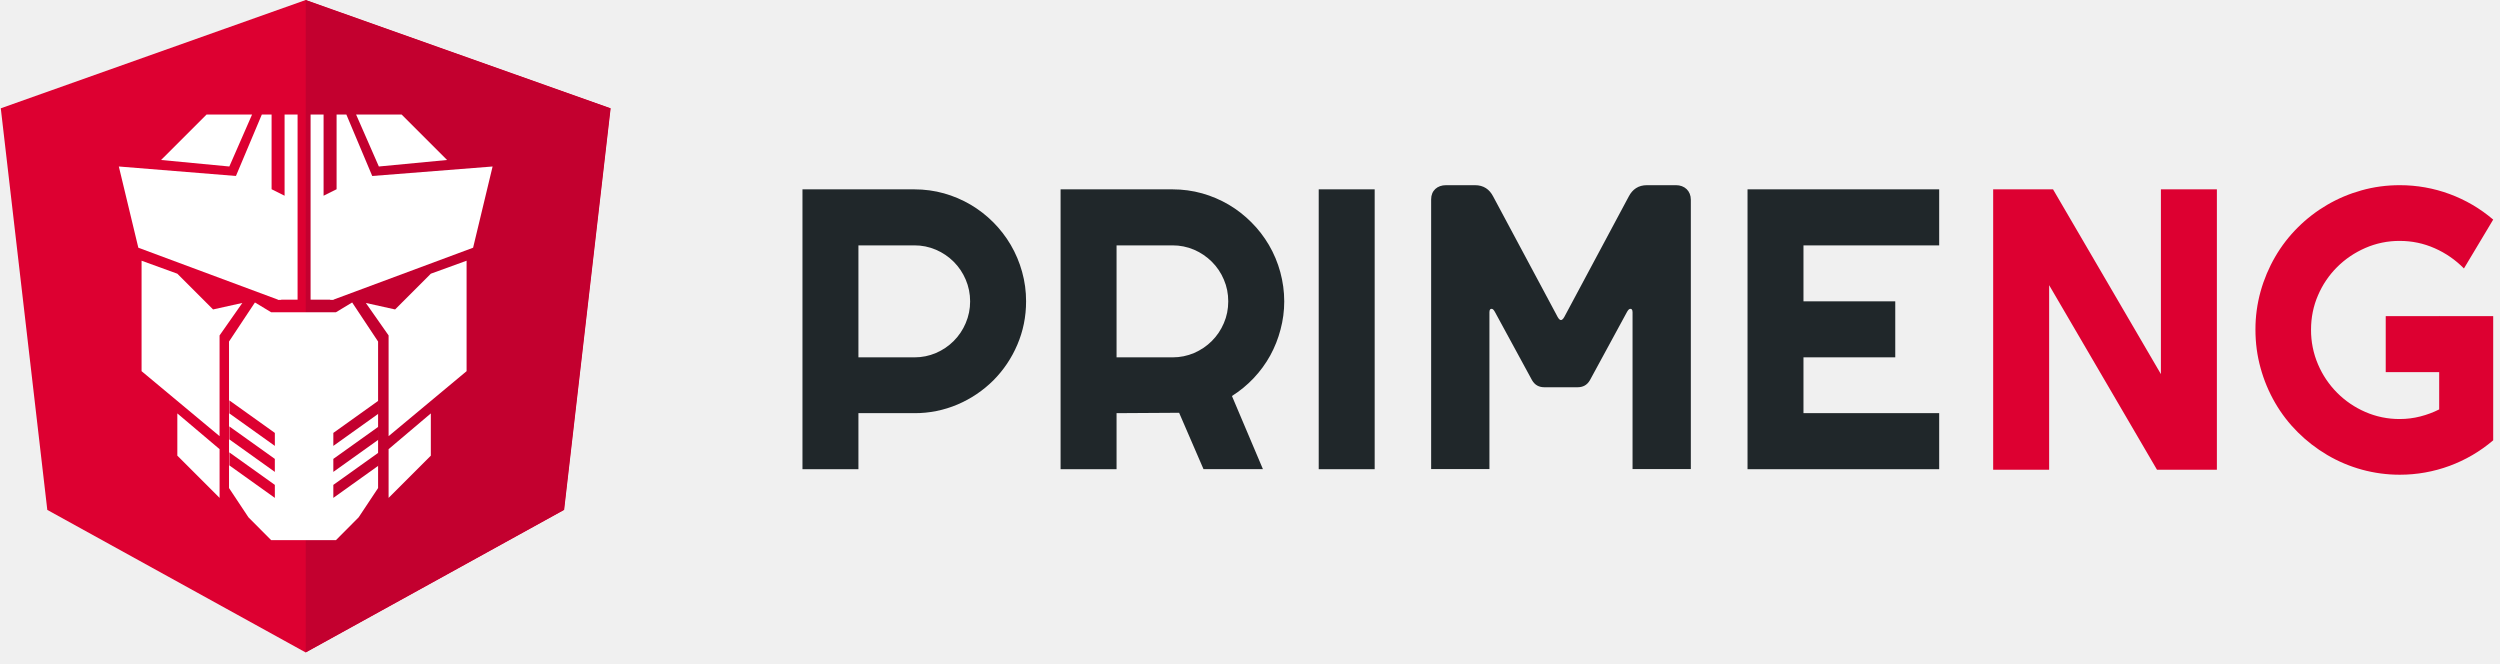
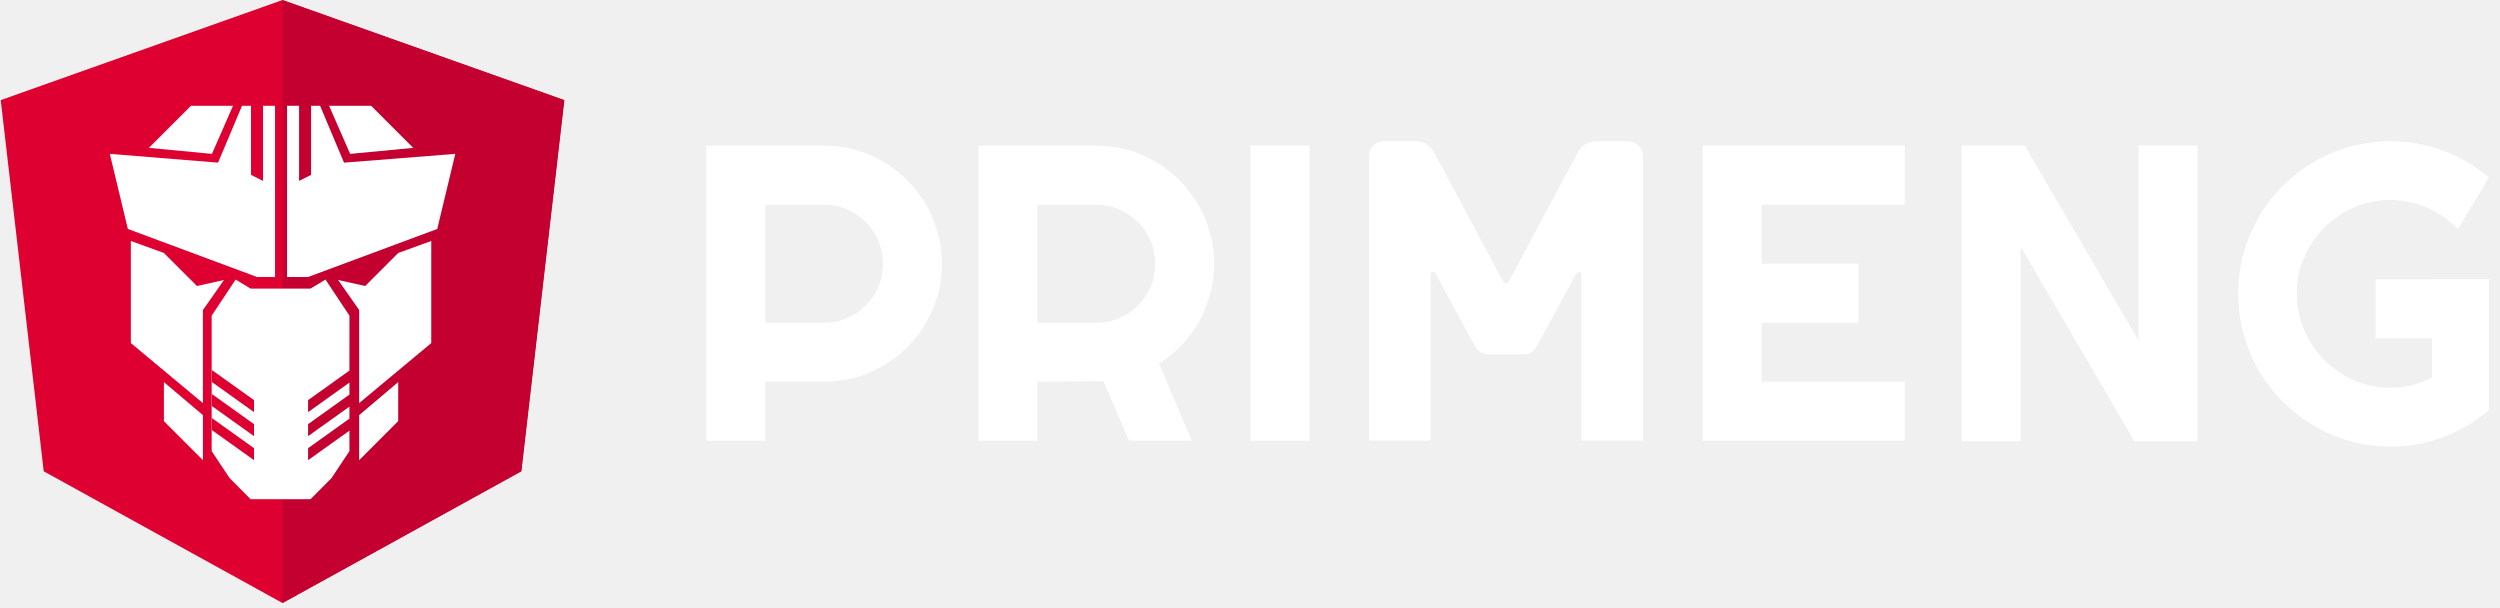
- <svg xmlns="http://www.w3.org/2000/svg" xmlns:xlink="http://www.w3.org/1999/xlink" width="162" height="43" viewBox="0 0 162 43">
+ <svg xmlns="http://www.w3.org/2000/svg" xmlns:xlink="http://www.w3.org/1999/xlink" width="177px" height="43px" viewBox="0 0 177 43" version="1.1">
  <defs>
-     <path id="prefix__a" d="M19.81 0L19.81 0 19.81 0 0.051 7.018 3.065 33.042 19.81 42.28 19.81 42.28 19.81 42.28 36.555 33.042 39.569 7.018z" />
+     <polygon id="path-1" points="20.005 0 20.005 0 20.005 0 0.052 7.087 3.095 33.367 20.005 42.696 20.005 42.696 20.005 42.696 36.915 33.367 39.958 7.087" />
  </defs>
-   <g fill="none" fill-rule="evenodd">
-     <g fill-rule="nonzero">
-       <path fill="#20272A" d="M3.626 18.402H0V.27h7.25c.664 0 1.305.087 1.923.26a7.337 7.337 0 011.724.734 7.356 7.356 0 012.602 2.61 7.33 7.33 0 01.731 1.733 6.99 6.99 0 01.26 1.921c0 .995-.191 1.933-.569 2.813a7.332 7.332 0 01-1.551 2.307 7.397 7.397 0 01-2.306 1.556 7.04 7.04 0 01-2.815.569H3.626v3.629zm0-14.502v7.257h3.623c.5 0 .964-.095 1.403-.284a3.629 3.629 0 001.926-1.935 3.53 3.53 0 00.286-1.41c0-.497-.096-.966-.286-1.41a3.625 3.625 0 00-.777-1.156 3.663 3.663 0 00-1.15-.778A3.486 3.486 0 007.25 3.9H3.626zM20.353 18.402h-3.627V.27h7.253c.661 0 1.304.087 1.922.26a7.36 7.36 0 011.723.734 7.323 7.323 0 011.462 1.138c.445.442.822.933 1.139 1.471a7.276 7.276 0 01.994 3.655c0 .623-.082 1.231-.239 1.82a7.371 7.371 0 01-.666 1.683 7.243 7.243 0 01-2.484 2.63l2.008 4.74h-3.851l-1.58-3.653-4.054.025v3.629zm0-14.502v7.257h3.625c.497 0 .961-.095 1.403-.284.435-.19.82-.449 1.148-.778.33-.33.59-.715.777-1.157.192-.442.284-.912.284-1.41 0-.497-.092-.966-.284-1.41a3.603 3.603 0 00-.777-1.156 3.719 3.719 0 00-1.148-.778 3.507 3.507 0 00-1.403-.284h-3.625zM37.079 18.402L33.453 18.402 33.453.27 37.079.27zM73.659 18.402L61.24 18.402 61.24.27 73.659.27 73.659 3.9 64.865 3.9 64.865 7.528 70.813 7.528 70.813 11.157 64.865 11.157 64.865 14.773 73.659 14.773zM54.726 0c-.564 0-.938.269-1.18.727l-4.099 7.662c-.108.215-.19.349-.297.349-.106 0-.187-.134-.295-.349l-4.1-7.662C44.516.269 44.14 0 43.577 0h-1.875c-.563 0-.964.349-.964.914v17.482h3.777V8.228c0-.188.081-.216.134-.216.081 0 .134.054.214.188l2.413 4.437c.187.322.455.457.805.457h2.141c.35 0 .618-.135.805-.457l2.41-4.437c.083-.134.136-.188.217-.188.053 0 .135.028.135.216V18.396h3.777V.94c0-.565-.4-.941-.966-.941h-1.873z" transform="translate(52 12)" />
-       <path fill="#DD0031" d="M91.654 18.438L87.773 18.438 80.784 6.478 80.784 18.438 77.157 18.438 77.157.27 81.037.27 88.027 12.242 88.027.27 91.654.27zM106.06 8.465v.02h-3.465v3.631h3.464v2.414a6.037 6.037 0 01-1.227.457c-.429.11-.872.166-1.327.166a5.5 5.5 0 01-2.23-.457 5.851 5.851 0 01-3.065-3.078 5.615 5.615 0 01-.455-2.255c0-.794.152-1.54.456-2.236a5.79 5.79 0 011.238-1.825c.522-.52 1.13-.93 1.826-1.235a5.503 5.503 0 012.23-.456c.792 0 1.546.158 2.263.475a6.079 6.079 0 011.895 1.311l1.896-3.167A9.29 9.29 0 00103.505 0c-.86 0-1.687.112-2.483.336a9.401 9.401 0 00-4.127 2.407 9.114 9.114 0 00-1.465 1.9 9.605 9.605 0 00-.942 2.236 9.121 9.121 0 00-.335 2.484c0 .861.111 1.693.335 2.495a9.54 9.54 0 00.942 2.249c.403.696.893 1.33 1.465 1.9a9.641 9.641 0 001.896 1.468 9.235 9.235 0 004.714 1.287 9.304 9.304 0 006.054-2.23V8.486h-3.482l-.018-.02z" transform="translate(52 12)" />
-     </g>
-     <mask id="prefix__b" fill="#fff">
-       <use xlink:href="#prefix__a" />
-     </mask>
-     <use fill="#DD0031" fill-rule="nonzero" xlink:href="#prefix__a" />
-     <path fill="#C3002F" d="M19.81 0L19.81 4.693 19.81 4.672 19.81 26.087 19.81 26.087 19.81 42.28 19.81 42.28 36.555 33.042 39.569 7.018z" mask="url(#prefix__b)" />
-     <g>
-       <path fill="#FFF" fill-rule="nonzero" d="M17.902 12.632L16.006 12.211 17.481 14.316 17.481 20.843 22.535 16.632 22.535 9.474 20.218 10.316z" transform="translate(7.7 7.42)" />
-       <path fill="#FFF" fill-rule="nonzero" d="M3.37 12.632L1.474 12.211 2.949 14.316 2.949 20.843 8.003 16.632 8.003 9.474 5.686 10.316z" transform="translate(7.7 7.42) matrix(-1 0 0 1 9.477 0)" />
-       <path fill="#FFF" d="M7.14 14.712L8.82 12.18 9.87 12.813 14.07 12.813 15.12 12.18 16.8 14.712 16.8 24.205 15.54 26.103 14.07 27.58 9.87 27.58 8.4 26.103 7.14 24.205z" transform="translate(7.7 7.42)" />
-       <g fill="#C3002F">
-         <path d="M0.345 1.275L3.965 1.43 3.446 2.094 -0.174 1.938z" transform="translate(7.7 7.42) translate(13.479 18.316) rotate(-38 1.895 1.684)" />
-         <path d="M0.345 2.959L3.965 3.115 3.446 3.778 -0.174 3.623z" transform="translate(7.7 7.42) translate(13.479 18.316) rotate(-38 1.895 3.369)" />
-         <path d="M0.345 4.643L3.965 4.799 3.446 5.462 -0.174 5.307z" transform="translate(7.7 7.42) translate(13.479 18.316) rotate(-38 1.895 5.053)" />
+   <g id="Organized-|-PrimeNG" stroke="none" stroke-width="1" fill="none" fill-rule="evenodd">
+     <g id="PrimeNG-Horizontal-Original" transform="translate(-4, -28)">
+       <g id="primeng-logo" transform="translate(4, 28)">
+         <g id="text-primeng" transform="translate(50, 10)" fill="#FFFFFF" fill-rule="nonzero">
+           <path d="M4.177,21.199 L0,21.199 L0,0.311 L8.351,0.311 C9.117,0.311 9.855,0.412 10.567,0.61 C11.272,0.809 11.933,1.091 12.553,1.456 C13.167,1.819 13.73,2.256 14.24,2.767 C14.751,3.277 15.187,3.842 15.55,4.462 C15.915,5.085 16.194,5.75 16.393,6.459 C16.594,7.169 16.692,7.904 16.692,8.672 C16.692,9.818 16.472,10.899 16.037,11.913 C15.603,12.928 15.003,13.814 14.25,14.57 C13.489,15.328 12.603,15.925 11.594,16.363 C10.578,16.8 9.498,17.018 8.351,17.018 L4.177,17.018 L4.177,21.199 L4.177,21.199 Z M4.177,4.493 L4.177,12.853 L8.351,12.853 C8.926,12.853 9.462,12.743 9.967,12.525 C10.472,12.307 10.916,12.009 11.291,11.63 C11.672,11.25 11.967,10.806 12.186,10.297 C12.405,9.788 12.515,9.246 12.515,8.673 C12.515,8.099 12.405,7.56 12.186,7.049 C11.967,6.539 11.672,6.095 11.291,5.716 C10.916,5.337 10.472,5.04 9.967,4.82 C9.462,4.601 8.926,4.493 8.351,4.493 L4.177,4.493 L4.177,4.493 Z" id="Shape" />
+           <path d="M23.447,21.199 L19.269,21.199 L19.269,0.311 L27.624,0.311 C28.385,0.311 29.126,0.412 29.838,0.61 C30.542,0.809 31.202,1.091 31.823,1.456 C32.438,1.819 32.997,2.256 33.507,2.767 C34.019,3.277 34.454,3.842 34.819,4.462 C35.184,5.085 35.464,5.75 35.662,6.459 C35.863,7.169 35.964,7.904 35.964,8.672 C35.964,9.39 35.87,10.09 35.689,10.769 C35.511,11.45 35.256,12.096 34.921,12.707 C34.584,13.318 34.176,13.881 33.69,14.397 C33.205,14.911 32.663,15.358 32.06,15.736 L34.373,21.198 L29.937,21.198 L28.118,16.99 L23.447,17.018 L23.447,21.199 L23.447,21.199 Z M23.447,4.493 L23.447,12.853 L27.623,12.853 C28.195,12.853 28.73,12.743 29.239,12.525 C29.74,12.307 30.184,12.009 30.561,11.63 C30.941,11.25 31.241,10.806 31.456,10.297 C31.677,9.788 31.783,9.246 31.783,8.673 C31.783,8.099 31.677,7.56 31.456,7.049 C31.241,6.539 30.941,6.095 30.561,5.716 C30.184,5.337 29.74,5.04 29.239,4.82 C28.73,4.601 28.195,4.493 27.623,4.493 L23.447,4.493 L23.447,4.493 Z" id="Shape" />
+           <polygon id="Shape" points="42.715 21.199 38.537 21.199 38.537 0.311 42.715 0.311" />
+           <polygon id="Shape" points="84.855 21.199 70.548 21.199 70.548 0.311 84.855 0.311 84.855 4.493 74.724 4.493 74.724 8.672 81.577 8.672 81.577 12.853 74.724 12.853 74.724 17.018 84.855 17.018" />
+           <path d="M63.044,0 C62.395,0 61.964,0.309 61.685,0.837 L56.963,9.664 C56.839,9.912 56.745,10.066 56.621,10.066 C56.499,10.066 56.406,9.911 56.281,9.664 L51.559,0.837 C51.28,0.309 50.849,0 50.2,0 L48.039,0 C47.39,0 46.929,0.402 46.929,1.053 L46.929,19.651 L46.929,20.759 L46.929,21.192 L47.453,21.192 L50.788,21.192 L51.28,21.192 L51.28,20.573 L51.28,19.651 L51.28,9.478 C51.28,9.262 51.373,9.23 51.434,9.23 C51.528,9.23 51.589,9.292 51.681,9.447 L54.46,14.557 C54.676,14.929 54.985,15.085 55.388,15.085 L57.855,15.085 C58.258,15.085 58.567,14.929 58.782,14.557 L61.559,9.447 C61.654,9.292 61.715,9.23 61.809,9.23 C61.87,9.23 61.963,9.262 61.963,9.478 L61.963,19.651 L61.963,20.573 L61.963,21.192 L62.455,21.192 L65.79,21.192 L66.315,21.192 L66.315,20.759 L66.315,19.651 L66.315,1.084 C66.315,0.433 65.853,0 65.202,0 L63.044,0 Z" id="Shape" />
+           <polygon id="Shape" points="105.585 21.24 101.114 21.24 93.063 7.463 93.063 21.24 88.885 21.24 88.885 0.311 93.355 0.311 101.407 14.103 101.407 0.311 105.585 0.311" />
+           <path d="M122.18,9.752 L122.18,9.775 L118.19,9.775 L118.19,13.958 L122.18,13.958 L122.18,16.739 C121.732,16.964 121.262,17.139 120.767,17.265 C120.272,17.392 119.762,17.456 119.238,17.456 C118.326,17.456 117.471,17.28 116.669,16.93 C115.867,16.58 115.167,16.103 114.565,15.5 C113.962,14.897 113.487,14.191 113.139,13.384 C112.789,12.576 112.614,11.71 112.614,10.786 C112.614,9.871 112.789,9.012 113.139,8.21 C113.487,7.407 113.962,6.706 114.565,6.108 C115.167,5.509 115.867,5.036 116.669,4.685 C117.47,4.335 118.326,4.16 119.238,4.16 C120.15,4.16 121.019,4.342 121.844,4.707 C122.669,5.072 123.397,5.575 124.028,6.218 L126.212,2.569 C125.242,1.741 124.159,1.107 122.966,0.664 C121.771,0.221 120.529,0 119.238,0 C118.248,0 117.294,0.129 116.377,0.387 C115.459,0.644 114.603,1.007 113.807,1.474 C113.012,1.941 112.284,2.503 111.624,3.16 C110.964,3.817 110.4,4.546 109.935,5.349 C109.469,6.152 109.107,7.011 108.85,7.924 C108.592,8.839 108.464,9.793 108.464,10.786 C108.464,11.779 108.592,12.736 108.85,13.66 C109.107,14.585 109.469,15.448 109.935,16.251 C110.4,17.053 110.964,17.783 111.624,18.439 C112.284,19.097 113.012,19.661 113.807,20.132 C114.603,20.605 115.459,20.97 116.377,21.228 C117.294,21.486 118.248,21.614 119.238,21.614 C120.529,21.614 121.771,21.393 122.966,20.951 C124.159,20.508 125.242,19.873 126.212,19.046 L126.212,13.957 L126.212,9.774 L122.201,9.774 L122.18,9.752 L122.18,9.752 Z" id="Shape" />
+         </g>
+         <g id="icon-primeng">
+           <g id="angular-back">
+             <mask id="mask-2" fill="white">
+               <use xlink:href="#path-1" />
+             </mask>
+             <use id="Shape" fill="#DD0031" fill-rule="nonzero" xlink:href="#path-1" />
+             <polygon id="Shape-path" fill="#C3002F" mask="url(#mask-2)" points="20.005 0 20.005 4.739 20.005 4.718 20.005 26.343 20.005 26.343 20.005 42.696 20.005 42.696 36.915 33.367 39.958 7.087" />
+           </g>
+           <g id="head" transform="translate(7.77568, 7.492928)" fill="#FFFFFF">
+             <polygon id="chick-right" fill-rule="nonzero" points="18.078 12.756 16.164 12.331 17.652 14.457 17.652 21.048 22.757 16.796 22.757 9.567 20.417 10.418" />
+             <polygon id="chick-left" fill-rule="nonzero" transform="translate(4.78527, 15.30746) scale(-1, 1) translate(-4.78527, -15.30746) " points="3.403 12.756 1.489 12.331 2.978 14.457 2.978 21.048 8.082 16.796 8.082 9.567 5.742 10.418" />
+             <path d="M15.269,12.3 L16.965,14.856 L16.964,18.744 L14.037,20.835 L14.037,21.686 L16.964,19.595 L16.964,20.445 L14.037,22.536 L14.037,23.387 L16.964,21.296 L16.964,22.146 L14.037,24.237 L14.037,25.088 L16.964,22.997 L16.965,24.443 L15.693,26.36 L14.208,27.851 L9.967,27.851 L8.483,26.36 L7.21,24.443 L7.21,14.856 L8.907,12.3 L9.967,12.939 L14.208,12.939 L15.269,12.3 Z M7.231,22.11 L7.231,22.961 L10.209,25.088 L10.208,24.237 L7.231,22.11 Z M7.231,20.409 L7.231,21.26 L10.209,23.387 L10.208,22.536 L7.231,20.409 Z M7.231,18.709 L7.231,19.559 L10.209,21.686 L10.208,20.835 L7.231,18.709 Z" id="mask" />
+             <polygon id="bottom-chick-right" fill-rule="nonzero" points="17.652 25.087 20.417 22.323 20.417 19.56 17.652 21.898" />
+             <polygon id="bottom-chick-left" fill-rule="nonzero" transform="translate(5.210627, 22.32338) scale(-1, 1) translate(-5.210627, -22.32338) " points="3.828 25.087 6.593 22.323 6.593 19.56 3.828 21.898" />
+             <path d="M13.399,2.70894418e-14 L13.399,5.315 L14.249,4.89 L14.249,2.70894418e-14 L14.888,0 L16.589,4.039 L14.037,12.118 L12.548,12.118 L12.548,0 L13.399,2.70894418e-14 Z M9.996,4.89 L10.847,5.315 L10.847,0 L11.697,0 L11.697,12.118 L10.421,12.118 L7.656,4.039 L9.358,0 L9.996,0 L9.996,4.89 Z" />
+             <polygon id="head-left" fill-rule="nonzero" points="10.421 12.118 1.276 8.717 0 3.402 7.869 4.039 10.634 12.118" />
+             <polygon id="head-right" fill-rule="nonzero" transform="translate(19.14108, 7.760031) scale(-1, 1) translate(-19.14108, -7.760031) " points="24.245 12.118 15.1 8.717 13.824 3.402 21.906 4.039 24.458 12.118" />
+             <polygon id="ear-right" fill-rule="nonzero" points="17.014 3.402 21.481 2.976 18.503 0 15.526 0" />
+             <polygon id="ear-left" fill-rule="nonzero" transform="translate(5.742324, 1.700829) scale(-1, 1) translate(-5.742324, -1.700829) " points="4.254 3.402 8.72 2.976 5.742 0 2.765 0" />
+           </g>
+         </g>
      </g>
-       <g fill="#DD0031">
-         <path d="M0.345 1.275L3.965 1.43 3.446 2.094 -0.174 1.938z" transform="translate(7.7 7.42) translate(6.74 18.316) scale(-1 1) rotate(-38 0 7.19)" />
-         <path d="M0.345 2.959L3.965 3.115 3.446 3.778 -0.174 3.623z" transform="translate(7.7 7.42) translate(6.74 18.316) scale(-1 1) rotate(-38 0 8.873)" />
-         <path d="M0.345 4.643L3.965 4.799 3.446 5.462 -0.174 5.307z" transform="translate(7.7 7.42) translate(6.74 18.316) scale(-1 1) rotate(-38 0 10.558)" />
-       </g>
-       <path fill="#FFF" fill-rule="nonzero" d="M17.481 24.843L20.218 22.106 20.218 19.369 17.481 21.685z" transform="translate(7.7 7.42)" />
-       <path fill="#FFF" fill-rule="nonzero" d="M3.791 24.843L6.529 22.106 6.529 19.369 3.791 21.685z" transform="translate(7.7 7.42) matrix(-1 0 0 1 10.32 0)" />
-       <path fill="#FFF" d="M13.268 0v5.263l.843-.42V0h.632l1.684 4-2.527 8h-1.474V0h.842zm-3.37 4.842l.843.421V0h.842v12H10.32L7.582 4l1.685-4h.632v4.842z" transform="translate(7.7 7.42)" />
-       <path fill="#FFF" fill-rule="nonzero" d="M10.32 12L1.264 8.632 0 3.369 7.793 4 10.53 12z" transform="translate(7.7 7.42)" />
-       <path fill="#FFF" fill-rule="nonzero" d="M24.009 12L14.953 8.632 13.69 3.369 21.693 4 24.22 12z" transform="translate(7.7 7.42) matrix(-1 0 0 1 37.91 0)" />
-       <path fill="#FFF" fill-rule="nonzero" d="M16.849 3.369L21.271 2.947 18.323 0 15.374 0z" transform="translate(7.7 7.42)" />
-       <path fill="#FFF" fill-rule="nonzero" d="M4.212 3.369L8.635 2.947 5.686 0 2.738 0z" transform="translate(7.7 7.42) matrix(-1 0 0 1 11.373 0)" />
    </g>
  </g>
</svg>
